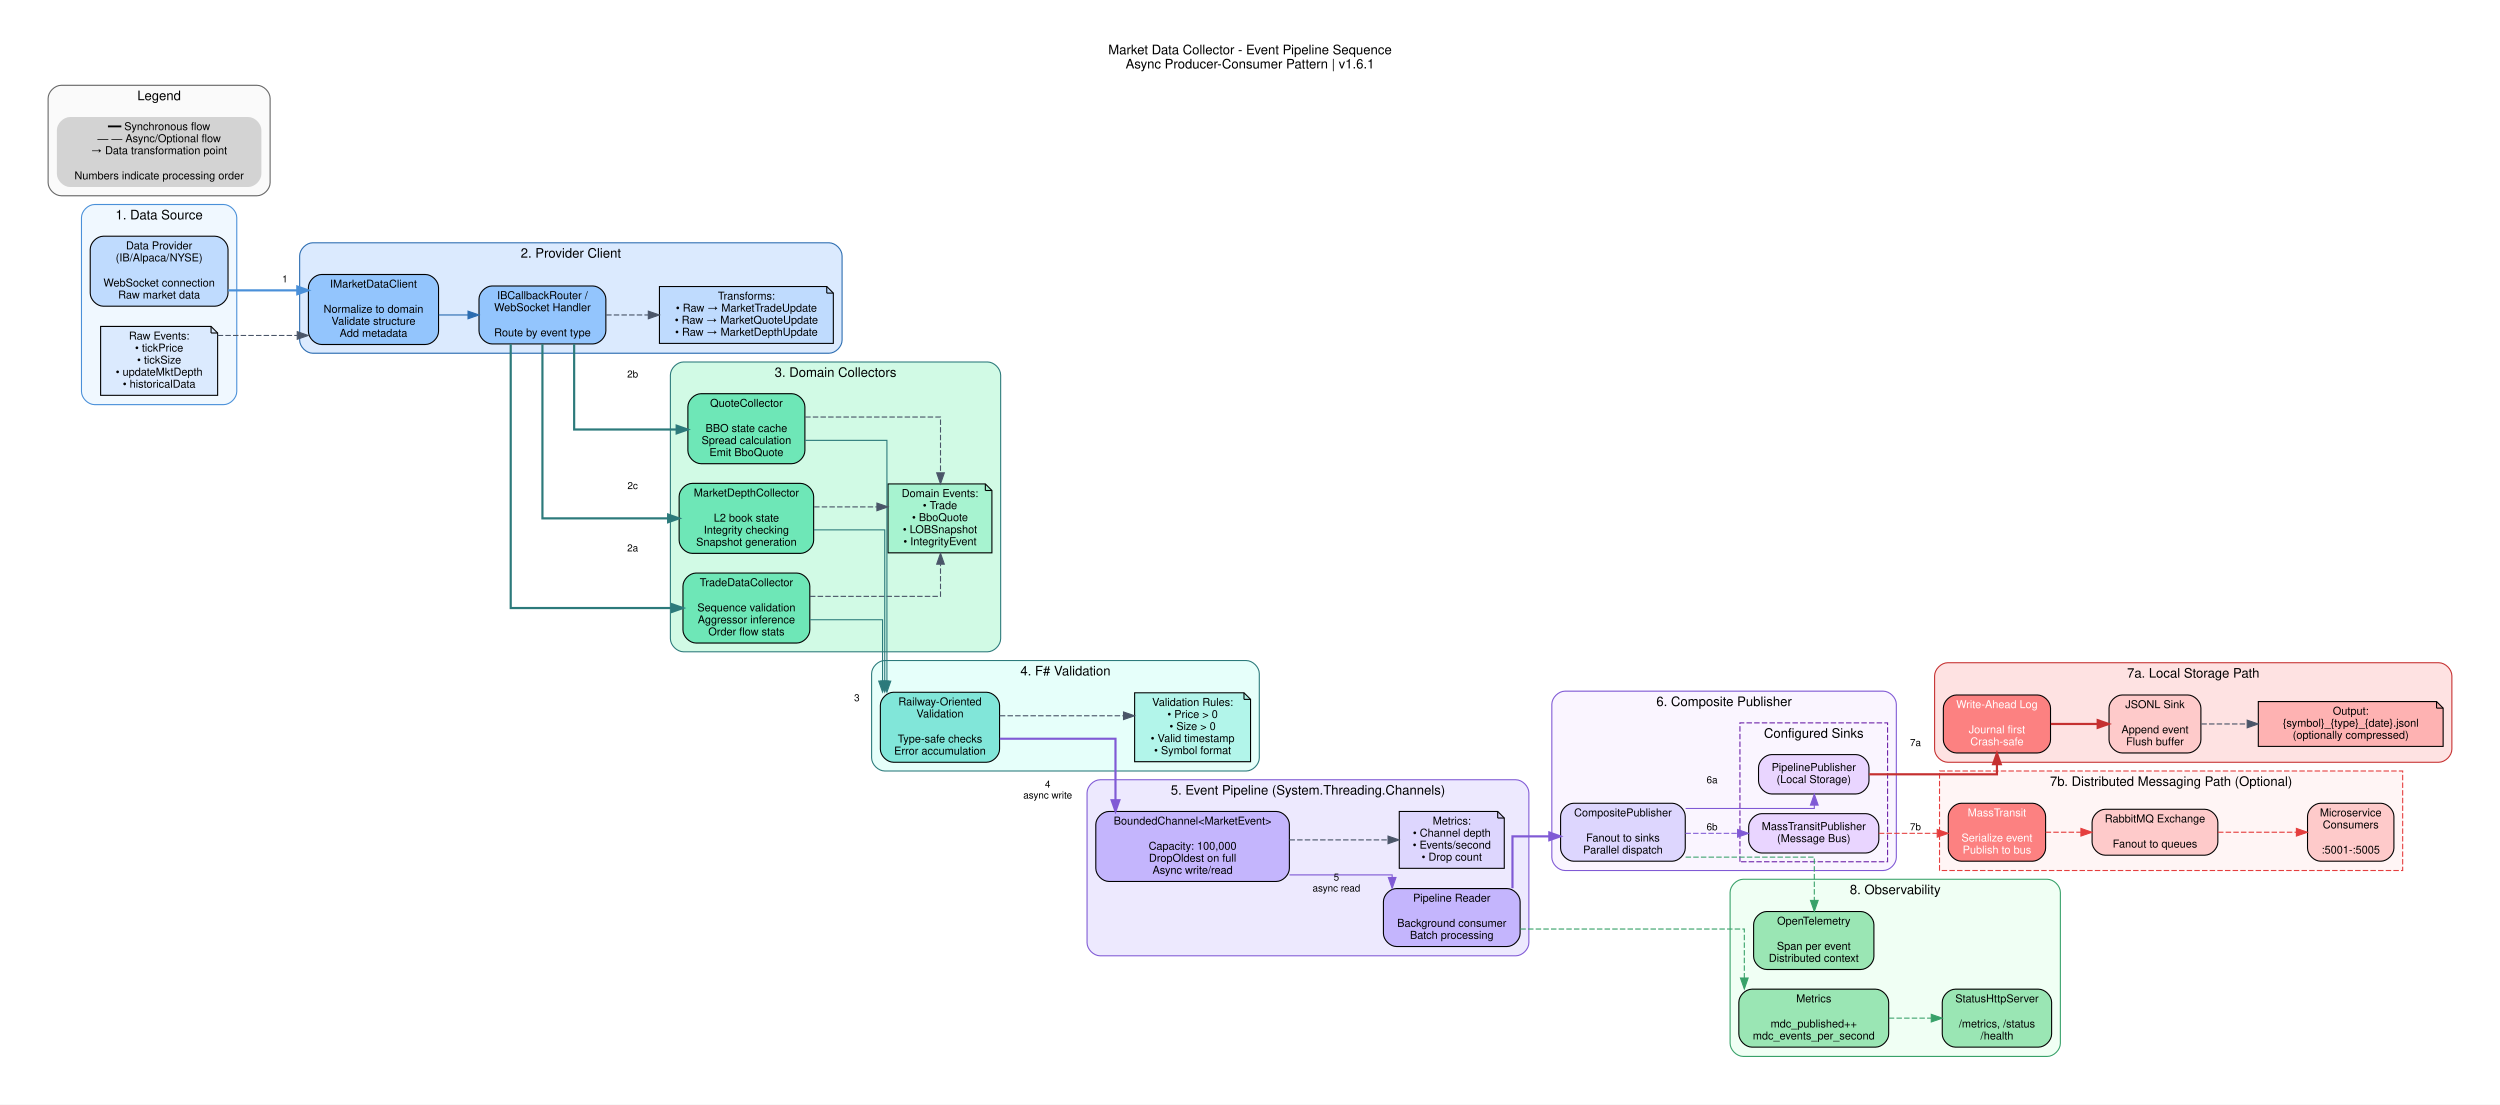
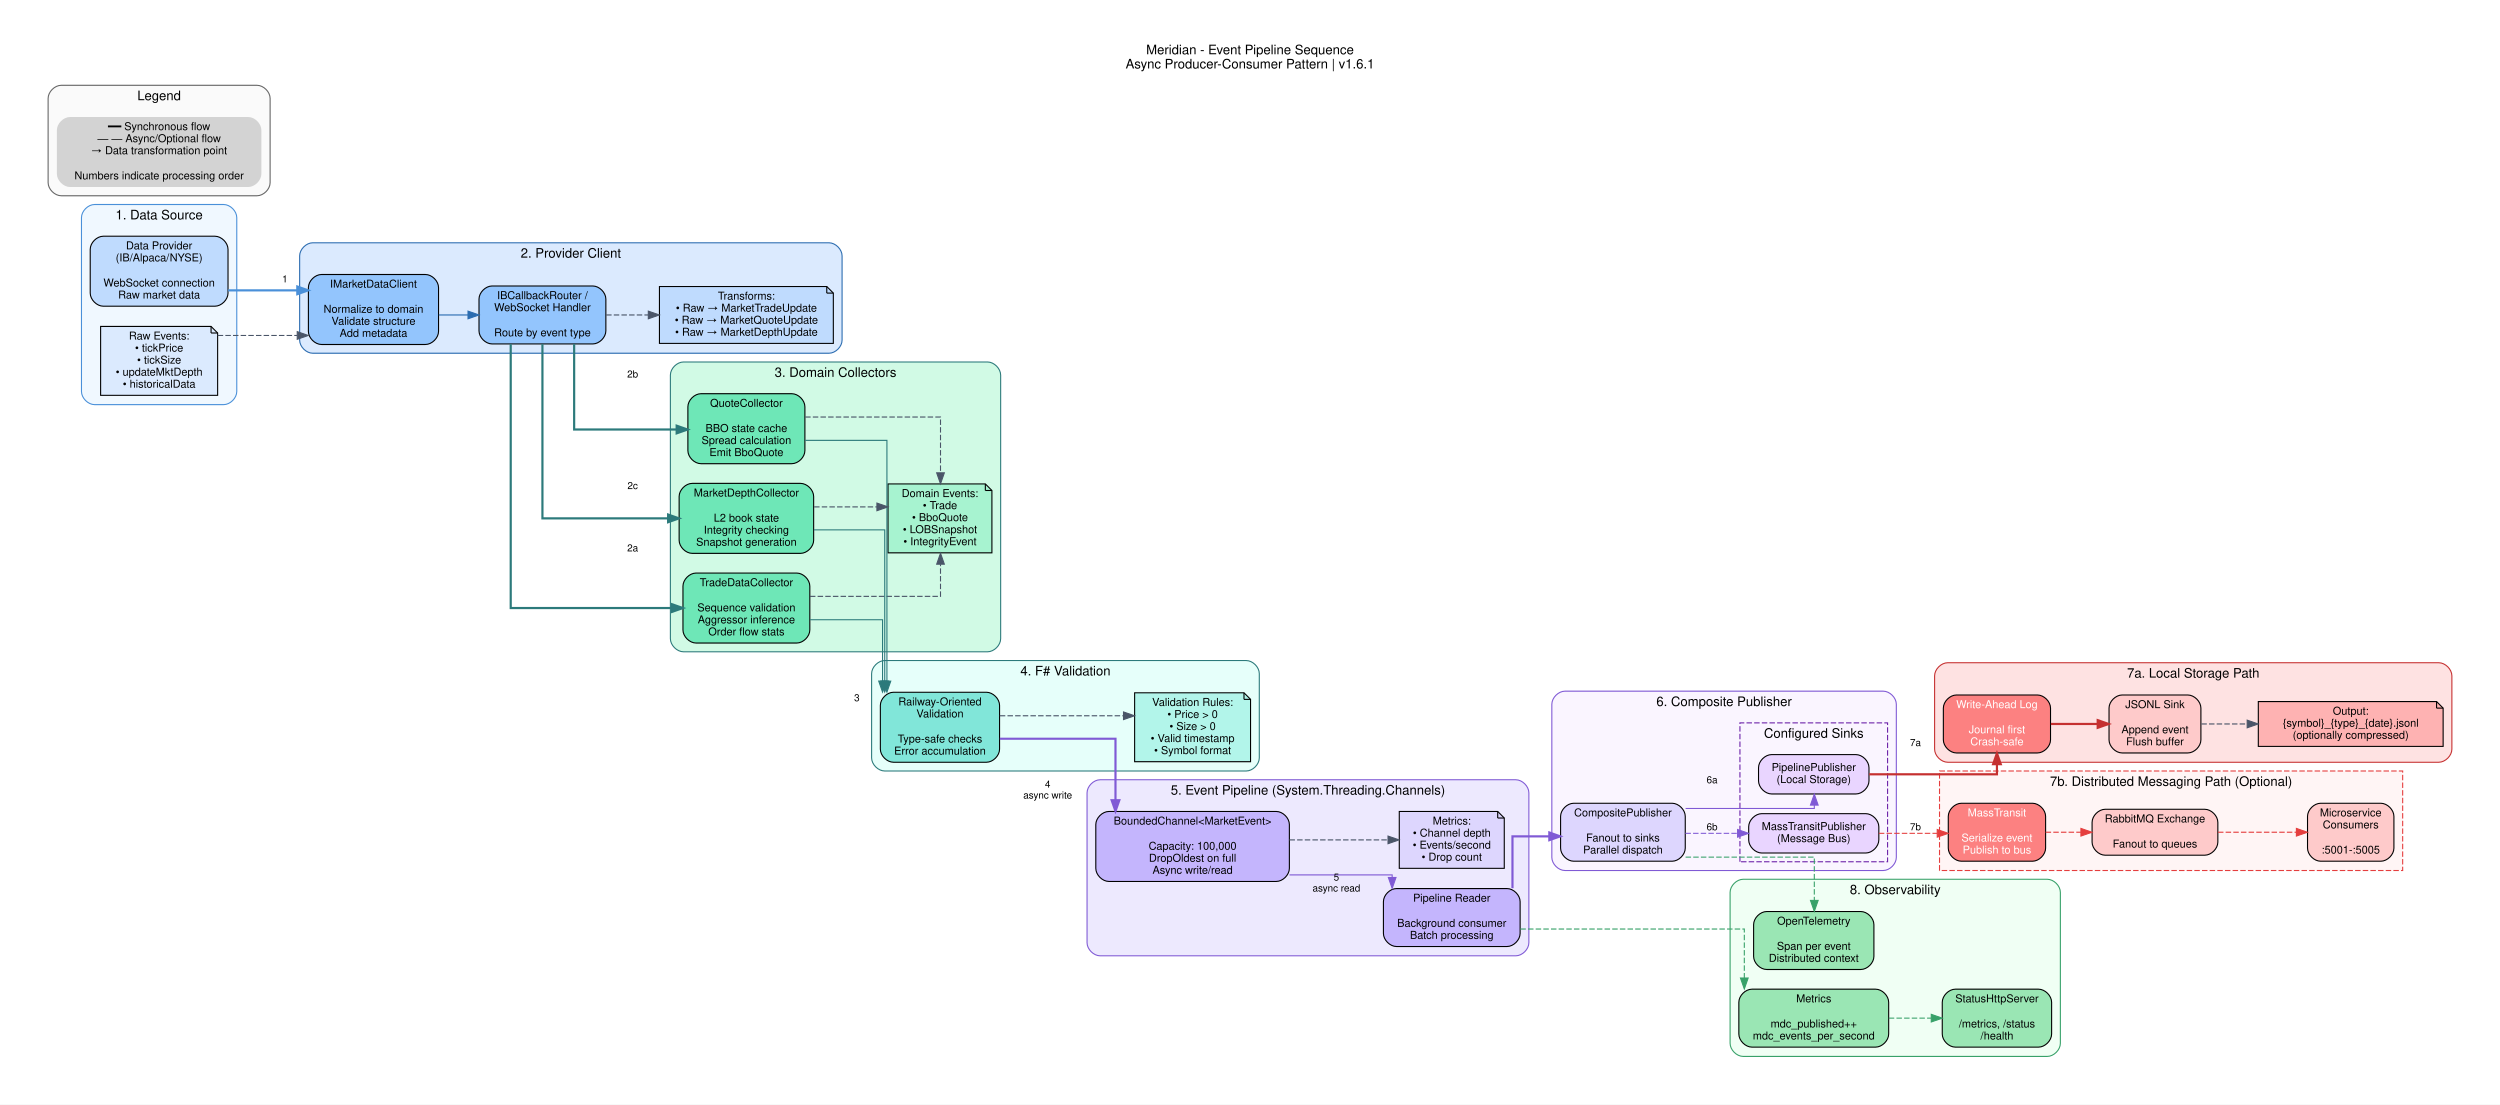
<svg xmlns="http://www.w3.org/2000/svg" width="2286pt" height="1010pt" viewBox="0.00 0.00 2286.00 1010.00">
  <g id="graph0" class="graph" transform="scale(1 1) rotate(0) translate(36 974)">
    <polygon fill="white" stroke="transparent" points="-36,36 -36,-974 2250,-974 2250,36 -36,36" />
-     <text text-anchor="middle" x="1107" y="-924.4" font-family="Helvetica,sans-Serif" font-size="12.00">Market Data Collector - Event Pipeline Sequence</text>
+     <text text-anchor="middle" x="1107" y="-924.4" font-family="Helvetica,sans-Serif" font-size="12.00">Meridian - Event Pipeline Sequence</text>
    <text text-anchor="middle" x="1107" y="-911.4" font-family="Helvetica,sans-Serif" font-size="12.00">Async Producer-Consumer Pattern | v1.6.1</text>
    <g id="clust1" class="cluster">
      <path fill="#f0f8ff" stroke="#4a90d9" d="M50.5,-604C50.5,-604 168.5,-604 168.5,-604 174.5,-604 180.5,-610 180.5,-616 180.5,-616 180.5,-775 180.5,-775 180.5,-781 174.5,-787 168.5,-787 168.5,-787 50.5,-787 50.5,-787 44.5,-787 38.5,-781 38.5,-775 38.5,-775 38.5,-616 38.5,-616 38.5,-610 44.5,-604 50.5,-604" />
      <text text-anchor="middle" x="109.5" y="-773.4" font-family="Helvetica,sans-Serif" font-size="12.00">1. Data Source</text>
    </g>
    <g id="clust2" class="cluster">
      <path fill="#dbeafe" stroke="#2b6cb0" d="M250,-651C250,-651 722,-651 722,-651 728,-651 734,-657 734,-663 734,-663 734,-740 734,-740 734,-746 728,-752 722,-752 722,-752 250,-752 250,-752 244,-752 238,-746 238,-740 238,-740 238,-663 238,-663 238,-657 244,-651 250,-651" />
      <text text-anchor="middle" x="486" y="-738.4" font-family="Helvetica,sans-Serif" font-size="12.00">2. Provider Client</text>
    </g>
    <g id="clust3" class="cluster">
      <path fill="#d1fae5" stroke="#2c7a7b" d="M589,-378C589,-378 867,-378 867,-378 873,-378 879,-384 879,-390 879,-390 879,-631 879,-631 879,-637 873,-643 867,-643 867,-643 589,-643 589,-643 583,-643 577,-637 577,-631 577,-631 577,-390 577,-390 577,-384 583,-378 589,-378" />
      <text text-anchor="middle" x="728" y="-629.4" font-family="Helvetica,sans-Serif" font-size="12.00">3. Domain Collectors</text>
    </g>
    <g id="clust4" class="cluster">
      <path fill="#e6fffa" stroke="#2c7a7b" d="M773,-269C773,-269 1103.5,-269 1103.5,-269 1109.5,-269 1115.5,-275 1115.5,-281 1115.5,-281 1115.5,-358 1115.5,-358 1115.5,-364 1109.5,-370 1103.5,-370 1103.5,-370 773,-370 773,-370 767,-370 761,-364 761,-358 761,-358 761,-281 761,-281 761,-275 767,-269 773,-269" />
      <text text-anchor="middle" x="938.25" y="-356.4" font-family="Helvetica,sans-Serif" font-size="12.00">4. F# Validation</text>
    </g>
    <g id="clust5" class="cluster">
      <path fill="#ede9fe" stroke="#805ad5" d="M970,-100C970,-100 1350,-100 1350,-100 1356,-100 1362,-106 1362,-112 1362,-112 1362,-249 1362,-249 1362,-255 1356,-261 1350,-261 1350,-261 970,-261 970,-261 964,-261 958,-255 958,-249 958,-249 958,-112 958,-112 958,-106 964,-100 970,-100" />
      <text text-anchor="middle" x="1160" y="-247.4" font-family="Helvetica,sans-Serif" font-size="12.00">5. Event Pipeline (System.Threading.Channels)</text>
    </g>
    <g id="clust6" class="cluster">
      <path fill="#faf5ff" stroke="#805ad5" d="M1395,-178C1395,-178 1686,-178 1686,-178 1692,-178 1698,-184 1698,-190 1698,-190 1698,-330 1698,-330 1698,-336 1692,-342 1686,-342 1686,-342 1395,-342 1395,-342 1389,-342 1383,-336 1383,-330 1383,-330 1383,-190 1383,-190 1383,-184 1389,-178 1395,-178" />
      <text text-anchor="middle" x="1540.5" y="-328.4" font-family="Helvetica,sans-Serif" font-size="12.00">6. Composite Publisher</text>
    </g>
    <g id="clust7" class="cluster">
      <polygon fill="#faf5ff" stroke="#6b21a8" stroke-dasharray="5,2" points="1555,-186 1555,-313 1690,-313 1690,-186 1555,-186" />
      <text text-anchor="middle" x="1622.5" y="-299.4" font-family="Helvetica,sans-Serif" font-size="12.00">Configured Sinks</text>
    </g>
    <g id="clust8" class="cluster">
      <path fill="#fee2e2" stroke="#c53030" d="M1745,-277C1745,-277 2194,-277 2194,-277 2200,-277 2206,-283 2206,-289 2206,-289 2206,-356 2206,-356 2206,-362 2200,-368 2194,-368 2194,-368 1745,-368 1745,-368 1739,-368 1733,-362 1733,-356 1733,-356 1733,-289 1733,-289 1733,-283 1739,-277 1745,-277" />
      <text text-anchor="middle" x="1969.5" y="-354.4" font-family="Helvetica,sans-Serif" font-size="12.00">7a. Local Storage Path</text>
    </g>
    <g id="clust9" class="cluster">
      <polygon fill="#fff5f5" stroke="#e53e3e" stroke-dasharray="5,2" points="1737.5,-178 1737.5,-269 2161,-269 2161,-178 1737.5,-178" />
      <text text-anchor="middle" x="1949.25" y="-255.4" font-family="Helvetica,sans-Serif" font-size="12.00">7b. Distributed Messaging Path (Optional)</text>
    </g>
    <g id="clust10" class="cluster">
      <path fill="#f0fff4" stroke="#38a169" d="M1558,-8C1558,-8 1836,-8 1836,-8 1842,-8 1848,-14 1848,-20 1848,-20 1848,-158 1848,-158 1848,-164 1842,-170 1836,-170 1836,-170 1558,-170 1558,-170 1552,-170 1546,-164 1546,-158 1546,-158 1546,-20 1546,-20 1546,-14 1552,-8 1558,-8" />
      <text text-anchor="middle" x="1697" y="-156.4" font-family="Helvetica,sans-Serif" font-size="12.00">8. Observability</text>
    </g>
    <g id="clust11" class="cluster">
      <path fill="#fafafa" stroke="#666666" d="M20,-795C20,-795 199,-795 199,-795 205,-795 211,-801 211,-807 211,-807 211,-884 211,-884 211,-890 205,-896 199,-896 199,-896 20,-896 20,-896 14,-896 8,-890 8,-884 8,-884 8,-807 8,-807 8,-801 14,-795 20,-795" />
      <text text-anchor="middle" x="109.5" y="-882.4" font-family="Helvetica,sans-Serif" font-size="12.00">Legend</text>
    </g>
    <g id="node1" class="node">
      <path fill="#bfdbfe" stroke="black" d="M160.5,-758C160.5,-758 58.5,-758 58.5,-758 52.5,-758 46.5,-752 46.5,-746 46.5,-746 46.5,-706 46.5,-706 46.5,-700 52.5,-694 58.5,-694 58.5,-694 160.5,-694 160.5,-694 166.5,-694 172.5,-700 172.5,-706 172.5,-706 172.5,-746 172.5,-746 172.5,-752 166.5,-758 160.5,-758" />
      <text text-anchor="middle" x="109.5" y="-746" font-family="Helvetica,sans-Serif" font-size="10.00">Data Provider</text>
      <text text-anchor="middle" x="109.5" y="-735" font-family="Helvetica,sans-Serif" font-size="10.00">(IB/Alpaca/NYSE)</text>
      <text text-anchor="middle" x="109.5" y="-712" font-family="Helvetica,sans-Serif" font-size="10.00">WebSocket connection</text>
      <text text-anchor="middle" x="109.5" y="-701" font-family="Helvetica,sans-Serif" font-size="10.00">Raw market data</text>
    </g>
    <g id="node3" class="node">
      <path fill="#93c5fd" stroke="black" d="M353,-723C353,-723 258,-723 258,-723 252,-723 246,-717 246,-711 246,-711 246,-671 246,-671 246,-665 252,-659 258,-659 258,-659 353,-659 353,-659 359,-659 365,-665 365,-671 365,-671 365,-711 365,-711 365,-717 359,-723 353,-723" />
      <text text-anchor="middle" x="305.5" y="-711" font-family="Helvetica,sans-Serif" font-size="10.00">IMarketDataClient</text>
      <text text-anchor="middle" x="305.5" y="-688" font-family="Helvetica,sans-Serif" font-size="10.00">Normalize to domain</text>
      <text text-anchor="middle" x="305.5" y="-677" font-family="Helvetica,sans-Serif" font-size="10.00">Validate structure</text>
      <text text-anchor="middle" x="305.5" y="-666" font-family="Helvetica,sans-Serif" font-size="10.00">Add metadata</text>
    </g>
    <g id="edge1" class="edge">
      <path fill="none" stroke="#4a90d9" stroke-width="2" d="M172.59,-708.5C172.59,-708.5 235.86,-708.5 235.86,-708.5" />
      <polygon fill="#4a90d9" stroke="#4a90d9" stroke-width="2" points="235.86,-712 245.86,-708.5 235.86,-705 235.86,-712" />
      <text text-anchor="middle" x="224.5" y="-715.8" font-family="Helvetica,sans-Serif" font-size="9.00">1</text>
    </g>
    <g id="node2" class="node">
      <polygon fill="#dbeafe" stroke="black" points="157,-675.5 56,-675.5 56,-612.5 163,-612.5 163,-669.5 157,-675.5" />
      <polyline fill="none" stroke="black" points="157,-675.5 157,-669.5 " />
      <polyline fill="none" stroke="black" points="163,-669.5 157,-669.5 " />
      <text text-anchor="middle" x="109.5" y="-663.5" font-family="Helvetica,sans-Serif" font-size="10.00">Raw Events:</text>
      <text text-anchor="middle" x="109.5" y="-652.5" font-family="Helvetica,sans-Serif" font-size="10.00">• tickPrice</text>
      <text text-anchor="middle" x="109.5" y="-641.5" font-family="Helvetica,sans-Serif" font-size="10.00">• tickSize</text>
      <text text-anchor="middle" x="109.5" y="-630.5" font-family="Helvetica,sans-Serif" font-size="10.00">• updateMktDepth</text>
      <text text-anchor="middle" x="109.5" y="-619.5" font-family="Helvetica,sans-Serif" font-size="10.00">• historicalData</text>
    </g>
    <g id="edge2" class="edge">
      <path fill="none" stroke="#4a5568" stroke-dasharray="5,2" d="M163.06,-667.25C163.06,-667.25 235.8,-667.25 235.8,-667.25" />
      <polygon fill="#4a5568" stroke="#4a5568" points="235.8,-670.75 245.8,-667.25 235.8,-663.75 235.8,-670.75" />
    </g>
    <g id="node4" class="node">
      <path fill="#93c5fd" stroke="black" d="M506,-712.5C506,-712.5 414,-712.5 414,-712.5 408,-712.5 402,-706.5 402,-700.5 402,-700.5 402,-671.5 402,-671.5 402,-665.5 408,-659.5 414,-659.5 414,-659.5 506,-659.5 506,-659.5 512,-659.5 518,-665.5 518,-671.5 518,-671.5 518,-700.5 518,-700.5 518,-706.5 512,-712.5 506,-712.5" />
      <text text-anchor="middle" x="460" y="-700.5" font-family="Helvetica,sans-Serif" font-size="10.00">IBCallbackRouter /</text>
      <text text-anchor="middle" x="460" y="-689.5" font-family="Helvetica,sans-Serif" font-size="10.00">WebSocket Handler</text>
      <text text-anchor="middle" x="460" y="-666.5" font-family="Helvetica,sans-Serif" font-size="10.00">Route by event type</text>
    </g>
    <g id="edge3" class="edge">
      <path fill="none" stroke="#2b6cb0" d="M365.23,-686C365.23,-686 391.95,-686 391.95,-686" />
      <polygon fill="#2b6cb0" stroke="#2b6cb0" points="391.95,-689.5 401.95,-686 391.95,-682.5 391.95,-689.5" />
    </g>
    <g id="node5" class="node">
      <polygon fill="#bfdbfe" stroke="black" points="720,-712 567,-712 567,-660 726,-660 726,-706 720,-712" />
      <polyline fill="none" stroke="black" points="720,-712 720,-706 " />
      <polyline fill="none" stroke="black" points="726,-706 720,-706 " />
      <text text-anchor="middle" x="646.5" y="-700" font-family="Helvetica,sans-Serif" font-size="10.00">Transforms:</text>
      <text text-anchor="middle" x="646.5" y="-689" font-family="Helvetica,sans-Serif" font-size="10.00">• Raw → MarketTradeUpdate</text>
      <text text-anchor="middle" x="646.5" y="-678" font-family="Helvetica,sans-Serif" font-size="10.00">• Raw → MarketQuoteUpdate</text>
      <text text-anchor="middle" x="646.5" y="-667" font-family="Helvetica,sans-Serif" font-size="10.00">• Raw → MarketDepthUpdate</text>
    </g>
    <g id="edge4" class="edge">
      <path fill="none" stroke="#4a5568" stroke-dasharray="5,2" d="M518.24,-686C518.24,-686 556.82,-686 556.82,-686" />
      <polygon fill="#4a5568" stroke="#4a5568" points="556.82,-689.5 566.82,-686 556.82,-682.5 556.82,-689.5" />
    </g>
    <g id="node6" class="node">
      <path fill="#6ee7b7" stroke="black" d="M692.5,-450C692.5,-450 600.5,-450 600.5,-450 594.5,-450 588.5,-444 588.5,-438 588.5,-438 588.5,-398 588.5,-398 588.5,-392 594.5,-386 600.5,-386 600.5,-386 692.5,-386 692.5,-386 698.5,-386 704.5,-392 704.5,-398 704.5,-398 704.5,-438 704.5,-438 704.5,-444 698.5,-450 692.5,-450" />
      <text text-anchor="middle" x="646.5" y="-438" font-family="Helvetica,sans-Serif" font-size="10.00">TradeDataCollector</text>
      <text text-anchor="middle" x="646.5" y="-415" font-family="Helvetica,sans-Serif" font-size="10.00">Sequence validation</text>
      <text text-anchor="middle" x="646.5" y="-404" font-family="Helvetica,sans-Serif" font-size="10.00">Aggressor inference</text>
      <text text-anchor="middle" x="646.5" y="-393" font-family="Helvetica,sans-Serif" font-size="10.00">Order flow stats</text>
    </g>
    <g id="edge5" class="edge">
      <path fill="none" stroke="#2c7a7b" stroke-width="2" d="M431,-659.32C431,-591.54 431,-418 431,-418 431,-418 578.47,-418 578.47,-418" />
      <polygon fill="#2c7a7b" stroke="#2c7a7b" stroke-width="2" points="578.47,-421.5 588.47,-418 578.47,-414.5 578.47,-421.5" />
      <text text-anchor="middle" x="542.5" y="-469.8" font-family="Helvetica,sans-Serif" font-size="9.00">2a</text>
    </g>
    <g id="node7" class="node">
      <path fill="#6ee7b7" stroke="black" d="M688,-614C688,-614 605,-614 605,-614 599,-614 593,-608 593,-602 593,-602 593,-562 593,-562 593,-556 599,-550 605,-550 605,-550 688,-550 688,-550 694,-550 700,-556 700,-562 700,-562 700,-602 700,-602 700,-608 694,-614 688,-614" />
      <text text-anchor="middle" x="646.5" y="-602" font-family="Helvetica,sans-Serif" font-size="10.00">QuoteCollector</text>
      <text text-anchor="middle" x="646.5" y="-579" font-family="Helvetica,sans-Serif" font-size="10.00">BBO state cache</text>
      <text text-anchor="middle" x="646.5" y="-568" font-family="Helvetica,sans-Serif" font-size="10.00">Spread calculation</text>
      <text text-anchor="middle" x="646.5" y="-557" font-family="Helvetica,sans-Serif" font-size="10.00">Emit BboQuote</text>
    </g>
    <g id="edge6" class="edge">
      <path fill="none" stroke="#2c7a7b" stroke-width="2" d="M489,-659.3C489,-628.26 489,-581.25 489,-581.25 489,-581.25 582.74,-581.25 582.74,-581.25" />
      <polygon fill="#2c7a7b" stroke="#2c7a7b" stroke-width="2" points="582.74,-584.75 592.74,-581.25 582.74,-577.75 582.74,-584.75" />
      <text text-anchor="middle" x="542.5" y="-628.8" font-family="Helvetica,sans-Serif" font-size="9.00">2b</text>
    </g>
    <g id="node8" class="node">
      <path fill="#6ee7b7" stroke="black" d="M696,-532C696,-532 597,-532 597,-532 591,-532 585,-526 585,-520 585,-520 585,-480 585,-480 585,-474 591,-468 597,-468 597,-468 696,-468 696,-468 702,-468 708,-474 708,-480 708,-480 708,-520 708,-520 708,-526 702,-532 696,-532" />
      <text text-anchor="middle" x="646.5" y="-520" font-family="Helvetica,sans-Serif" font-size="10.00">MarketDepthCollector</text>
      <text text-anchor="middle" x="646.5" y="-497" font-family="Helvetica,sans-Serif" font-size="10.00">L2 book state</text>
      <text text-anchor="middle" x="646.5" y="-486" font-family="Helvetica,sans-Serif" font-size="10.00">Integrity checking</text>
      <text text-anchor="middle" x="646.5" y="-475" font-family="Helvetica,sans-Serif" font-size="10.00">Snapshot generation</text>
    </g>
    <g id="edge7" class="edge">
      <path fill="none" stroke="#2c7a7b" stroke-width="2" d="M460,-659.35C460,-607.92 460,-500 460,-500 460,-500 574.92,-500 574.92,-500" />
      <polygon fill="#2c7a7b" stroke="#2c7a7b" stroke-width="2" points="574.92,-503.5 584.92,-500 574.92,-496.5 574.92,-503.5" />
      <text text-anchor="middle" x="542.5" y="-526.8" font-family="Helvetica,sans-Serif" font-size="9.00">2c</text>
    </g>
    <g id="node9" class="node">
      <polygon fill="#a7f3d0" stroke="black" points="865,-531.5 776,-531.5 776,-468.5 871,-468.5 871,-525.5 865,-531.5" />
      <polyline fill="none" stroke="black" points="865,-531.5 865,-525.5 " />
      <polyline fill="none" stroke="black" points="871,-525.5 865,-525.5 " />
      <text text-anchor="middle" x="823.5" y="-519.5" font-family="Helvetica,sans-Serif" font-size="10.00">Domain Events:</text>
      <text text-anchor="middle" x="823.5" y="-508.5" font-family="Helvetica,sans-Serif" font-size="10.00">• Trade</text>
      <text text-anchor="middle" x="823.5" y="-497.5" font-family="Helvetica,sans-Serif" font-size="10.00">• BboQuote</text>
      <text text-anchor="middle" x="823.5" y="-486.5" font-family="Helvetica,sans-Serif" font-size="10.00">• LOBSnapshot</text>
      <text text-anchor="middle" x="823.5" y="-475.5" font-family="Helvetica,sans-Serif" font-size="10.00">• IntegrityEvent</text>
    </g>
    <g id="edge8" class="edge">
      <path fill="none" stroke="#4a5568" stroke-dasharray="5,2" d="M704.62,-428.67C756.39,-428.67 824,-428.67 824,-428.67 824,-428.67 824,-458.09 824,-458.09" />
      <polygon fill="#4a5568" stroke="#4a5568" points="820.5,-458.09 824,-468.09 827.5,-458.09 820.5,-458.09" />
    </g>
    <g id="node10" class="node">
      <path fill="#81e6d9" stroke="black" d="M866,-341C866,-341 781,-341 781,-341 775,-341 769,-335 769,-329 769,-329 769,-289 769,-289 769,-283 775,-277 781,-277 781,-277 866,-277 866,-277 872,-277 878,-283 878,-289 878,-289 878,-329 878,-329 878,-335 872,-341 866,-341" />
      <text text-anchor="middle" x="823.5" y="-329" font-family="Helvetica,sans-Serif" font-size="10.00">Railway-Oriented</text>
      <text text-anchor="middle" x="823.5" y="-318" font-family="Helvetica,sans-Serif" font-size="10.00">Validation</text>
      <text text-anchor="middle" x="823.5" y="-295" font-family="Helvetica,sans-Serif" font-size="10.00">Type-safe checks</text>
      <text text-anchor="middle" x="823.5" y="-284" font-family="Helvetica,sans-Serif" font-size="10.00">Error accumulation</text>
    </g>
    <g id="edge11" class="edge">
      <path fill="none" stroke="#2c7a7b" d="M704.74,-407.33C737.14,-407.33 771,-407.33 771,-407.33 771,-407.33 771,-351.2 771,-351.2" />
      <polygon fill="#2c7a7b" stroke="#2c7a7b" points="774.5,-351.2 771,-341.2 767.5,-351.2 774.5,-351.2" />
      <text text-anchor="middle" x="747.5" y="-332.8" font-family="Helvetica,sans-Serif" font-size="9.00">3</text>
    </g>
    <g id="edge9" class="edge">
      <path fill="none" stroke="#4a5568" stroke-dasharray="5,2" d="M700.24,-592.67C752.48,-592.67 824,-592.67 824,-592.67 824,-592.67 824,-541.63 824,-541.63" />
      <polygon fill="#4a5568" stroke="#4a5568" points="827.5,-541.63 824,-531.63 820.5,-541.63 827.5,-541.63" />
    </g>
    <g id="edge12" class="edge">
      <path fill="none" stroke="#2c7a7b" d="M700.25,-571.33C735.46,-571.33 775,-571.33 775,-571.33 775,-571.33 775,-351.17 775,-351.17" />
      <polygon fill="#2c7a7b" stroke="#2c7a7b" points="778.5,-351.17 775,-341.17 771.5,-351.17 778.5,-351.17" />
    </g>
    <g id="edge10" class="edge">
      <path fill="none" stroke="#4a5568" stroke-dasharray="5,2" d="M708.41,-510.5C708.41,-510.5 765.86,-510.5 765.86,-510.5" />
      <polygon fill="#4a5568" stroke="#4a5568" points="765.86,-514 775.86,-510.5 765.86,-507 765.86,-514" />
    </g>
    <g id="edge13" class="edge">
      <path fill="none" stroke="#2c7a7b" d="M708.27,-489.5C740.38,-489.5 773,-489.5 773,-489.5 773,-489.5 773,-351.27 773,-351.27" />
      <polygon fill="#2c7a7b" stroke="#2c7a7b" points="776.5,-351.27 773,-341.27 769.5,-351.27 776.5,-351.27" />
    </g>
    <g id="node11" class="node">
      <polygon fill="#b2f5ea" stroke="black" points="1101.5,-340.5 1001.5,-340.5 1001.5,-277.5 1107.5,-277.5 1107.5,-334.5 1101.5,-340.5" />
      <polyline fill="none" stroke="black" points="1101.5,-340.5 1101.5,-334.5 " />
      <polyline fill="none" stroke="black" points="1107.5,-334.5 1101.5,-334.5 " />
      <text text-anchor="middle" x="1054.5" y="-328.5" font-family="Helvetica,sans-Serif" font-size="10.00">Validation Rules:</text>
      <text text-anchor="middle" x="1054.5" y="-317.5" font-family="Helvetica,sans-Serif" font-size="10.00">• Price &gt; 0</text>
      <text text-anchor="middle" x="1054.5" y="-306.5" font-family="Helvetica,sans-Serif" font-size="10.00">• Size &gt; 0</text>
      <text text-anchor="middle" x="1054.5" y="-295.5" font-family="Helvetica,sans-Serif" font-size="10.00">• Valid timestamp</text>
      <text text-anchor="middle" x="1054.5" y="-284.5" font-family="Helvetica,sans-Serif" font-size="10.00">• Symbol format</text>
    </g>
    <g id="edge14" class="edge">
      <path fill="none" stroke="#4a5568" stroke-dasharray="5,2" d="M878.24,-319.5C878.24,-319.5 991.34,-319.5 991.34,-319.5" />
      <polygon fill="#4a5568" stroke="#4a5568" points="991.34,-323 1001.34,-319.5 991.34,-316 991.34,-323" />
    </g>
    <g id="node12" class="node">
      <path fill="#c4b5fd" stroke="black" d="M1131,-232C1131,-232 978,-232 978,-232 972,-232 966,-226 966,-220 966,-220 966,-180 966,-180 966,-174 972,-168 978,-168 978,-168 1131,-168 1131,-168 1137,-168 1143,-174 1143,-180 1143,-180 1143,-220 1143,-220 1143,-226 1137,-232 1131,-232" />
      <text text-anchor="middle" x="1054.5" y="-220" font-family="Helvetica,sans-Serif" font-size="10.00">BoundedChannel&lt;MarketEvent&gt;</text>
      <text text-anchor="middle" x="1054.5" y="-197" font-family="Helvetica,sans-Serif" font-size="10.00">Capacity: 100,000</text>
      <text text-anchor="middle" x="1054.5" y="-186" font-family="Helvetica,sans-Serif" font-size="10.00">DropOldest on full</text>
      <text text-anchor="middle" x="1054.5" y="-175" font-family="Helvetica,sans-Serif" font-size="10.00">Async write/read</text>
    </g>
    <g id="edge15" class="edge">
      <path fill="none" stroke="#805ad5" stroke-width="2" d="M878.29,-298.5C924.78,-298.5 984,-298.5 984,-298.5 984,-298.5 984,-242.25 984,-242.25" />
      <polygon fill="#805ad5" stroke="#805ad5" stroke-width="2" points="987.5,-242.25 984,-232.25 980.5,-242.25 987.5,-242.25" />
      <text text-anchor="middle" x="922" y="-253.8" font-family="Helvetica,sans-Serif" font-size="9.00">4</text>
      <text text-anchor="middle" x="922" y="-243.8" font-family="Helvetica,sans-Serif" font-size="9.00">async write</text>
    </g>
    <g id="node13" class="node">
      <path fill="#c4b5fd" stroke="black" d="M1342,-161.5C1342,-161.5 1241,-161.5 1241,-161.5 1235,-161.5 1229,-155.5 1229,-149.5 1229,-149.5 1229,-120.5 1229,-120.5 1229,-114.5 1235,-108.5 1241,-108.5 1241,-108.5 1342,-108.5 1342,-108.5 1348,-108.5 1354,-114.5 1354,-120.5 1354,-120.5 1354,-149.5 1354,-149.5 1354,-155.5 1348,-161.5 1342,-161.5" />
      <text text-anchor="middle" x="1291.5" y="-149.5" font-family="Helvetica,sans-Serif" font-size="10.00">Pipeline Reader</text>
      <text text-anchor="middle" x="1291.5" y="-126.5" font-family="Helvetica,sans-Serif" font-size="10.00">Background consumer</text>
      <text text-anchor="middle" x="1291.5" y="-115.5" font-family="Helvetica,sans-Serif" font-size="10.00">Batch processing</text>
    </g>
    <g id="edge17" class="edge">
      <path fill="none" stroke="#805ad5" d="M1143.08,-174C1189.58,-174 1237,-174 1237,-174 1237,-174 1237,-171.66 1237,-171.66" />
      <polygon fill="#805ad5" stroke="#805ad5" points="1240.5,-171.66 1237,-161.66 1233.5,-171.66 1240.5,-171.66" />
      <text text-anchor="middle" x="1186" y="-168.8" font-family="Helvetica,sans-Serif" font-size="9.00">5</text>
      <text text-anchor="middle" x="1186" y="-158.8" font-family="Helvetica,sans-Serif" font-size="9.00">async read</text>
    </g>
    <g id="node14" class="node">
      <polygon fill="#ddd6fe" stroke="black" points="1333.5,-232 1243.5,-232 1243.5,-180 1339.5,-180 1339.5,-226 1333.5,-232" />
      <polyline fill="none" stroke="black" points="1333.5,-232 1333.5,-226 " />
      <polyline fill="none" stroke="black" points="1339.5,-226 1333.5,-226 " />
      <text text-anchor="middle" x="1291.5" y="-220" font-family="Helvetica,sans-Serif" font-size="10.00">Metrics:</text>
      <text text-anchor="middle" x="1291.5" y="-209" font-family="Helvetica,sans-Serif" font-size="10.00">• Channel depth</text>
      <text text-anchor="middle" x="1291.5" y="-198" font-family="Helvetica,sans-Serif" font-size="10.00">• Events/second</text>
      <text text-anchor="middle" x="1291.5" y="-187" font-family="Helvetica,sans-Serif" font-size="10.00">• Drop count</text>
    </g>
    <g id="edge16" class="edge">
      <path fill="none" stroke="#4a5568" stroke-dasharray="5,2" d="M1143.09,-206C1143.09,-206 1233.21,-206 1233.21,-206" />
      <polygon fill="#4a5568" stroke="#4a5568" points="1233.21,-209.5 1243.21,-206 1233.21,-202.5 1233.21,-209.5" />
    </g>
    <g id="node15" class="node">
      <path fill="#ddd6fe" stroke="black" d="M1493,-239.5C1493,-239.5 1403,-239.5 1403,-239.5 1397,-239.5 1391,-233.5 1391,-227.5 1391,-227.5 1391,-198.5 1391,-198.5 1391,-192.5 1397,-186.5 1403,-186.5 1403,-186.5 1493,-186.5 1493,-186.5 1499,-186.5 1505,-192.5 1505,-198.5 1505,-198.5 1505,-227.5 1505,-227.5 1505,-233.5 1499,-239.5 1493,-239.5" />
      <text text-anchor="middle" x="1448" y="-227.5" font-family="Helvetica,sans-Serif" font-size="10.00">CompositePublisher</text>
      <text text-anchor="middle" x="1448" y="-204.5" font-family="Helvetica,sans-Serif" font-size="10.00">Fanout to sinks</text>
      <text text-anchor="middle" x="1448" y="-193.5" font-family="Helvetica,sans-Serif" font-size="10.00">Parallel dispatch</text>
    </g>
    <g id="edge18" class="edge">
      <path fill="none" stroke="#805ad5" stroke-width="2" d="M1347,-161.81C1347,-183.07 1347,-209.25 1347,-209.25 1347,-209.25 1380.71,-209.25 1380.71,-209.25" />
      <polygon fill="#805ad5" stroke="#805ad5" stroke-width="2" points="1380.71,-212.75 1390.71,-209.25 1380.71,-205.75 1380.71,-212.75" />
    </g>
    <g id="node24" class="node">
      <path fill="#9ae6b4" stroke="black" d="M1679,-69.5C1679,-69.5 1566,-69.5 1566,-69.5 1560,-69.5 1554,-63.5 1554,-57.5 1554,-57.5 1554,-28.5 1554,-28.5 1554,-22.5 1560,-16.5 1566,-16.5 1566,-16.5 1679,-16.5 1679,-16.5 1685,-16.5 1691,-22.5 1691,-28.5 1691,-28.5 1691,-57.5 1691,-57.5 1691,-63.5 1685,-69.5 1679,-69.5" />
      <text text-anchor="middle" x="1622.5" y="-57.5" font-family="Helvetica,sans-Serif" font-size="10.00">Metrics</text>
      <text text-anchor="middle" x="1622.5" y="-34.5" font-family="Helvetica,sans-Serif" font-size="10.00">mdc_published++</text>
      <text text-anchor="middle" x="1622.5" y="-23.5" font-family="Helvetica,sans-Serif" font-size="10.00">mdc_events_per_second</text>
    </g>
    <g id="edge27" class="edge">
      <path fill="none" stroke="#38a169" stroke-dasharray="5,2" d="M1354.22,-124.5C1433.28,-124.5 1559,-124.5 1559,-124.5 1559,-124.5 1559,-79.69 1559,-79.69" />
      <polygon fill="#38a169" stroke="#38a169" points="1562.5,-79.69 1559,-69.69 1555.5,-79.69 1562.5,-79.69" />
    </g>
    <g id="node16" class="node">
      <path fill="#e9d5ff" stroke="black" d="M1661,-284C1661,-284 1584,-284 1584,-284 1578,-284 1572,-278 1572,-272 1572,-272 1572,-260 1572,-260 1572,-254 1578,-248 1584,-248 1584,-248 1661,-248 1661,-248 1667,-248 1673,-254 1673,-260 1673,-260 1673,-272 1673,-272 1673,-278 1667,-284 1661,-284" />
      <text text-anchor="middle" x="1622.5" y="-269" font-family="Helvetica,sans-Serif" font-size="10.00">PipelinePublisher</text>
      <text text-anchor="middle" x="1622.5" y="-258" font-family="Helvetica,sans-Serif" font-size="10.00">(Local Storage)</text>
    </g>
    <g id="edge19" class="edge">
      <path fill="none" stroke="#805ad5" d="M1505.3,-234.75C1556.34,-234.75 1623,-234.75 1623,-234.75 1623,-234.75 1623,-237.82 1623,-237.82" />
      <polygon fill="#805ad5" stroke="#805ad5" points="1619.5,-237.82 1623,-247.82 1626.5,-237.82 1619.5,-237.82" />
      <text text-anchor="middle" x="1529.5" y="-257.8" font-family="Helvetica,sans-Serif" font-size="9.00">6a</text>
    </g>
    <g id="node17" class="node">
      <path fill="#e9d5ff" stroke="black" d="M1670,-230C1670,-230 1575,-230 1575,-230 1569,-230 1563,-224 1563,-218 1563,-218 1563,-206 1563,-206 1563,-200 1569,-194 1575,-194 1575,-194 1670,-194 1670,-194 1676,-194 1682,-200 1682,-206 1682,-206 1682,-218 1682,-218 1682,-224 1676,-230 1670,-230" />
      <text text-anchor="middle" x="1622.5" y="-215" font-family="Helvetica,sans-Serif" font-size="10.00">MassTransitPublisher</text>
      <text text-anchor="middle" x="1622.5" y="-204" font-family="Helvetica,sans-Serif" font-size="10.00">(Message Bus)</text>
    </g>
    <g id="edge20" class="edge">
      <path fill="none" stroke="#805ad5" stroke-dasharray="5,2" d="M1505.14,-212C1505.14,-212 1552.84,-212 1552.84,-212" />
      <polygon fill="#805ad5" stroke="#805ad5" points="1552.84,-215.5 1562.84,-212 1552.84,-208.5 1552.84,-215.5" />
      <text text-anchor="middle" x="1529.5" y="-214.8" font-family="Helvetica,sans-Serif" font-size="9.00">6b</text>
    </g>
    <g id="node25" class="node">
      <path fill="#9ae6b4" stroke="black" d="M1665.5,-140.5C1665.5,-140.5 1579.5,-140.5 1579.5,-140.5 1573.5,-140.5 1567.5,-134.5 1567.5,-128.5 1567.5,-128.5 1567.5,-99.5 1567.5,-99.5 1567.5,-93.5 1573.5,-87.5 1579.5,-87.5 1579.5,-87.5 1665.5,-87.5 1665.5,-87.5 1671.5,-87.5 1677.5,-93.5 1677.5,-99.5 1677.5,-99.5 1677.5,-128.5 1677.5,-128.5 1677.5,-134.5 1671.5,-140.5 1665.5,-140.5" />
      <text text-anchor="middle" x="1622.5" y="-128.5" font-family="Helvetica,sans-Serif" font-size="10.00">OpenTelemetry</text>
      <text text-anchor="middle" x="1622.5" y="-105.5" font-family="Helvetica,sans-Serif" font-size="10.00">Span per event</text>
      <text text-anchor="middle" x="1622.5" y="-94.5" font-family="Helvetica,sans-Serif" font-size="10.00">Distributed context</text>
    </g>
    <g id="edge28" class="edge">
      <path fill="none" stroke="#38a169" stroke-dasharray="5,2" d="M1505.3,-190.25C1556.34,-190.25 1623,-190.25 1623,-190.25 1623,-190.25 1623,-150.67 1623,-150.67" />
      <polygon fill="#38a169" stroke="#38a169" points="1626.5,-150.67 1623,-140.67 1619.5,-150.67 1626.5,-150.67" />
    </g>
    <g id="node18" class="node">
      <path fill="#fc8181" stroke="black" d="M1827,-338.5C1827,-338.5 1753,-338.5 1753,-338.5 1747,-338.5 1741,-332.5 1741,-326.5 1741,-326.5 1741,-297.5 1741,-297.5 1741,-291.5 1747,-285.5 1753,-285.5 1753,-285.5 1827,-285.5 1827,-285.5 1833,-285.5 1839,-291.5 1839,-297.5 1839,-297.5 1839,-326.5 1839,-326.5 1839,-332.5 1833,-338.5 1827,-338.5" />
      <text text-anchor="middle" x="1790" y="-326.5" font-family="Helvetica,sans-Serif" font-size="10.00" fill="white">Write-Ahead Log</text>
      <text text-anchor="middle" x="1790" y="-303.5" font-family="Helvetica,sans-Serif" font-size="10.00" fill="white">Journal first</text>
      <text text-anchor="middle" x="1790" y="-292.5" font-family="Helvetica,sans-Serif" font-size="10.00" fill="white">Crash-safe</text>
    </g>
    <g id="edge21" class="edge">
      <path fill="none" stroke="#c53030" stroke-width="2" d="M1673.21,-266C1722.51,-266 1790,-266 1790,-266 1790,-266 1790,-275.24 1790,-275.24" />
      <polygon fill="#c53030" stroke="#c53030" stroke-width="2" points="1786.5,-275.24 1790,-285.24 1793.5,-275.24 1786.5,-275.24" />
      <text text-anchor="middle" x="1715.5" y="-291.8" font-family="Helvetica,sans-Serif" font-size="9.00">7a</text>
    </g>
    <g id="node21" class="node">
      <path fill="#fc8181" stroke="black" d="M1822.5,-239.5C1822.5,-239.5 1757.5,-239.5 1757.5,-239.5 1751.5,-239.5 1745.5,-233.5 1745.5,-227.5 1745.5,-227.5 1745.5,-198.5 1745.5,-198.5 1745.5,-192.5 1751.5,-186.5 1757.5,-186.5 1757.5,-186.5 1822.5,-186.5 1822.5,-186.5 1828.5,-186.5 1834.5,-192.5 1834.5,-198.5 1834.5,-198.5 1834.5,-227.5 1834.5,-227.5 1834.5,-233.5 1828.5,-239.5 1822.5,-239.5" />
      <text text-anchor="middle" x="1790" y="-227.5" font-family="Helvetica,sans-Serif" font-size="10.00" fill="white">MassTransit</text>
      <text text-anchor="middle" x="1790" y="-204.5" font-family="Helvetica,sans-Serif" font-size="10.00" fill="white">Serialize event</text>
      <text text-anchor="middle" x="1790" y="-193.5" font-family="Helvetica,sans-Serif" font-size="10.00" fill="white">Publish to bus</text>
    </g>
    <g id="edge24" class="edge">
      <path fill="none" stroke="#e53e3e" stroke-dasharray="5,2" d="M1682.03,-212C1682.03,-212 1735.41,-212 1735.41,-212" />
      <polygon fill="#e53e3e" stroke="#e53e3e" points="1735.41,-215.5 1745.41,-212 1735.41,-208.5 1735.41,-215.5" />
      <text text-anchor="middle" x="1715.5" y="-214.8" font-family="Helvetica,sans-Serif" font-size="9.00">7b</text>
    </g>
    <g id="node19" class="node">
      <path fill="#fecaca" stroke="black" d="M1964.5,-338.5C1964.5,-338.5 1904.5,-338.5 1904.5,-338.5 1898.5,-338.5 1892.5,-332.5 1892.5,-326.5 1892.5,-326.5 1892.5,-297.5 1892.5,-297.5 1892.5,-291.5 1898.5,-285.5 1904.5,-285.5 1904.5,-285.5 1964.5,-285.5 1964.5,-285.5 1970.5,-285.5 1976.5,-291.5 1976.5,-297.5 1976.5,-297.5 1976.5,-326.5 1976.5,-326.5 1976.5,-332.5 1970.5,-338.5 1964.5,-338.5" />
      <text text-anchor="middle" x="1934.5" y="-326.5" font-family="Helvetica,sans-Serif" font-size="10.00">JSONL Sink</text>
      <text text-anchor="middle" x="1934.5" y="-303.5" font-family="Helvetica,sans-Serif" font-size="10.00">Append event</text>
      <text text-anchor="middle" x="1934.5" y="-292.5" font-family="Helvetica,sans-Serif" font-size="10.00">Flush buffer</text>
    </g>
    <g id="edge22" class="edge">
      <path fill="none" stroke="#c53030" stroke-width="2" d="M1839.32,-312C1839.32,-312 1882.14,-312 1882.14,-312" />
      <polygon fill="#c53030" stroke="#c53030" stroke-width="2" points="1882.14,-315.5 1892.14,-312 1882.14,-308.5 1882.14,-315.5" />
    </g>
    <g id="node20" class="node">
      <polygon fill="#feb2b2" stroke="black" points="2192,-332.5 2029,-332.5 2029,-291.5 2198,-291.5 2198,-326.5 2192,-332.5" />
      <polyline fill="none" stroke="black" points="2192,-332.5 2192,-326.5 " />
      <polyline fill="none" stroke="black" points="2198,-326.5 2192,-326.5 " />
      <text text-anchor="middle" x="2113.5" y="-320.5" font-family="Helvetica,sans-Serif" font-size="10.00">Output:</text>
      <text text-anchor="middle" x="2113.5" y="-309.5" font-family="Helvetica,sans-Serif" font-size="10.00">{symbol}_{type}_{date}.jsonl</text>
      <text text-anchor="middle" x="2113.5" y="-298.5" font-family="Helvetica,sans-Serif" font-size="10.00">(optionally compressed)</text>
    </g>
    <g id="edge23" class="edge">
      <path fill="none" stroke="#4a5568" stroke-dasharray="5,2" d="M1976.92,-312C1976.92,-312 2018.83,-312 2018.83,-312" />
      <polygon fill="#4a5568" stroke="#4a5568" points="2018.83,-315.5 2028.83,-312 2018.83,-308.5 2018.83,-315.5" />
    </g>
    <g id="node22" class="node">
      <path fill="#fecaca" stroke="black" d="M1980,-234C1980,-234 1889,-234 1889,-234 1883,-234 1877,-228 1877,-222 1877,-222 1877,-204 1877,-204 1877,-198 1883,-192 1889,-192 1889,-192 1980,-192 1980,-192 1986,-192 1992,-198 1992,-204 1992,-204 1992,-222 1992,-222 1992,-228 1986,-234 1980,-234" />
      <text text-anchor="middle" x="1934.5" y="-222" font-family="Helvetica,sans-Serif" font-size="10.00">RabbitMQ Exchange</text>
      <text text-anchor="middle" x="1934.5" y="-199" font-family="Helvetica,sans-Serif" font-size="10.00">Fanout to queues</text>
    </g>
    <g id="edge25" class="edge">
      <path fill="none" stroke="#e53e3e" stroke-dasharray="5,2" d="M1834.53,-213C1834.53,-213 1866.8,-213 1866.8,-213" />
      <polygon fill="#e53e3e" stroke="#e53e3e" points="1866.8,-216.5 1876.8,-213 1866.8,-209.5 1866.8,-216.5" />
    </g>
    <g id="node23" class="node">
      <path fill="#fecaca" stroke="black" d="M2141,-239.5C2141,-239.5 2086,-239.5 2086,-239.5 2080,-239.5 2074,-233.5 2074,-227.5 2074,-227.5 2074,-198.5 2074,-198.5 2074,-192.5 2080,-186.5 2086,-186.5 2086,-186.5 2141,-186.5 2141,-186.5 2147,-186.5 2153,-192.5 2153,-198.5 2153,-198.5 2153,-227.5 2153,-227.5 2153,-233.5 2147,-239.5 2141,-239.5" />
      <text text-anchor="middle" x="2113.5" y="-227.5" font-family="Helvetica,sans-Serif" font-size="10.00">Microservice</text>
      <text text-anchor="middle" x="2113.5" y="-216.5" font-family="Helvetica,sans-Serif" font-size="10.00">Consumers</text>
      <text text-anchor="middle" x="2113.5" y="-193.5" font-family="Helvetica,sans-Serif" font-size="10.00">:5001-:5005</text>
    </g>
    <g id="edge26" class="edge">
      <path fill="none" stroke="#e53e3e" stroke-dasharray="5,2" d="M1992.12,-213C1992.12,-213 2063.82,-213 2063.82,-213" />
      <polygon fill="#e53e3e" stroke="#e53e3e" points="2063.82,-216.5 2073.82,-213 2063.82,-209.5 2063.82,-216.5" />
    </g>
    <g id="node26" class="node">
      <path fill="#9ae6b4" stroke="black" d="M1828,-69.5C1828,-69.5 1752,-69.5 1752,-69.5 1746,-69.5 1740,-63.5 1740,-57.5 1740,-57.5 1740,-28.5 1740,-28.5 1740,-22.5 1746,-16.5 1752,-16.5 1752,-16.5 1828,-16.5 1828,-16.5 1834,-16.5 1840,-22.5 1840,-28.5 1840,-28.5 1840,-57.5 1840,-57.5 1840,-63.5 1834,-69.5 1828,-69.5" />
      <text text-anchor="middle" x="1790" y="-57.5" font-family="Helvetica,sans-Serif" font-size="10.00">StatusHttpServer</text>
      <text text-anchor="middle" x="1790" y="-34.5" font-family="Helvetica,sans-Serif" font-size="10.00">/metrics, /status</text>
      <text text-anchor="middle" x="1790" y="-23.5" font-family="Helvetica,sans-Serif" font-size="10.00">/health</text>
    </g>
    <g id="edge29" class="edge">
      <path fill="none" stroke="#38a169" stroke-dasharray="5,2" d="M1691.11,-43C1691.11,-43 1729.95,-43 1729.95,-43" />
      <polygon fill="#38a169" stroke="#38a169" points="1729.95,-46.5 1739.95,-43 1729.95,-39.5 1729.95,-46.5" />
    </g>
    <g id="node27" class="node">
      <path fill="lightgrey" stroke="transparent" d="M191,-867C191,-867 28,-867 28,-867 22,-867 16,-861 16,-855 16,-855 16,-815 16,-815 16,-809 22,-803 28,-803 28,-803 191,-803 191,-803 197,-803 203,-809 203,-815 203,-815 203,-855 203,-855 203,-861 197,-867 191,-867" />
      <text text-anchor="middle" x="109.5" y="-855" font-family="Helvetica,sans-Serif" font-size="10.00">━━ Synchronous flow</text>
      <text text-anchor="middle" x="109.5" y="-844" font-family="Helvetica,sans-Serif" font-size="10.00">─ ─ Async/Optional flow</text>
      <text text-anchor="middle" x="109.5" y="-833" font-family="Helvetica,sans-Serif" font-size="10.00">→ Data transformation point</text>
      <text text-anchor="middle" x="109.5" y="-810" font-family="Helvetica,sans-Serif" font-size="10.00">Numbers indicate processing order</text>
    </g>
  </g>
</svg>
